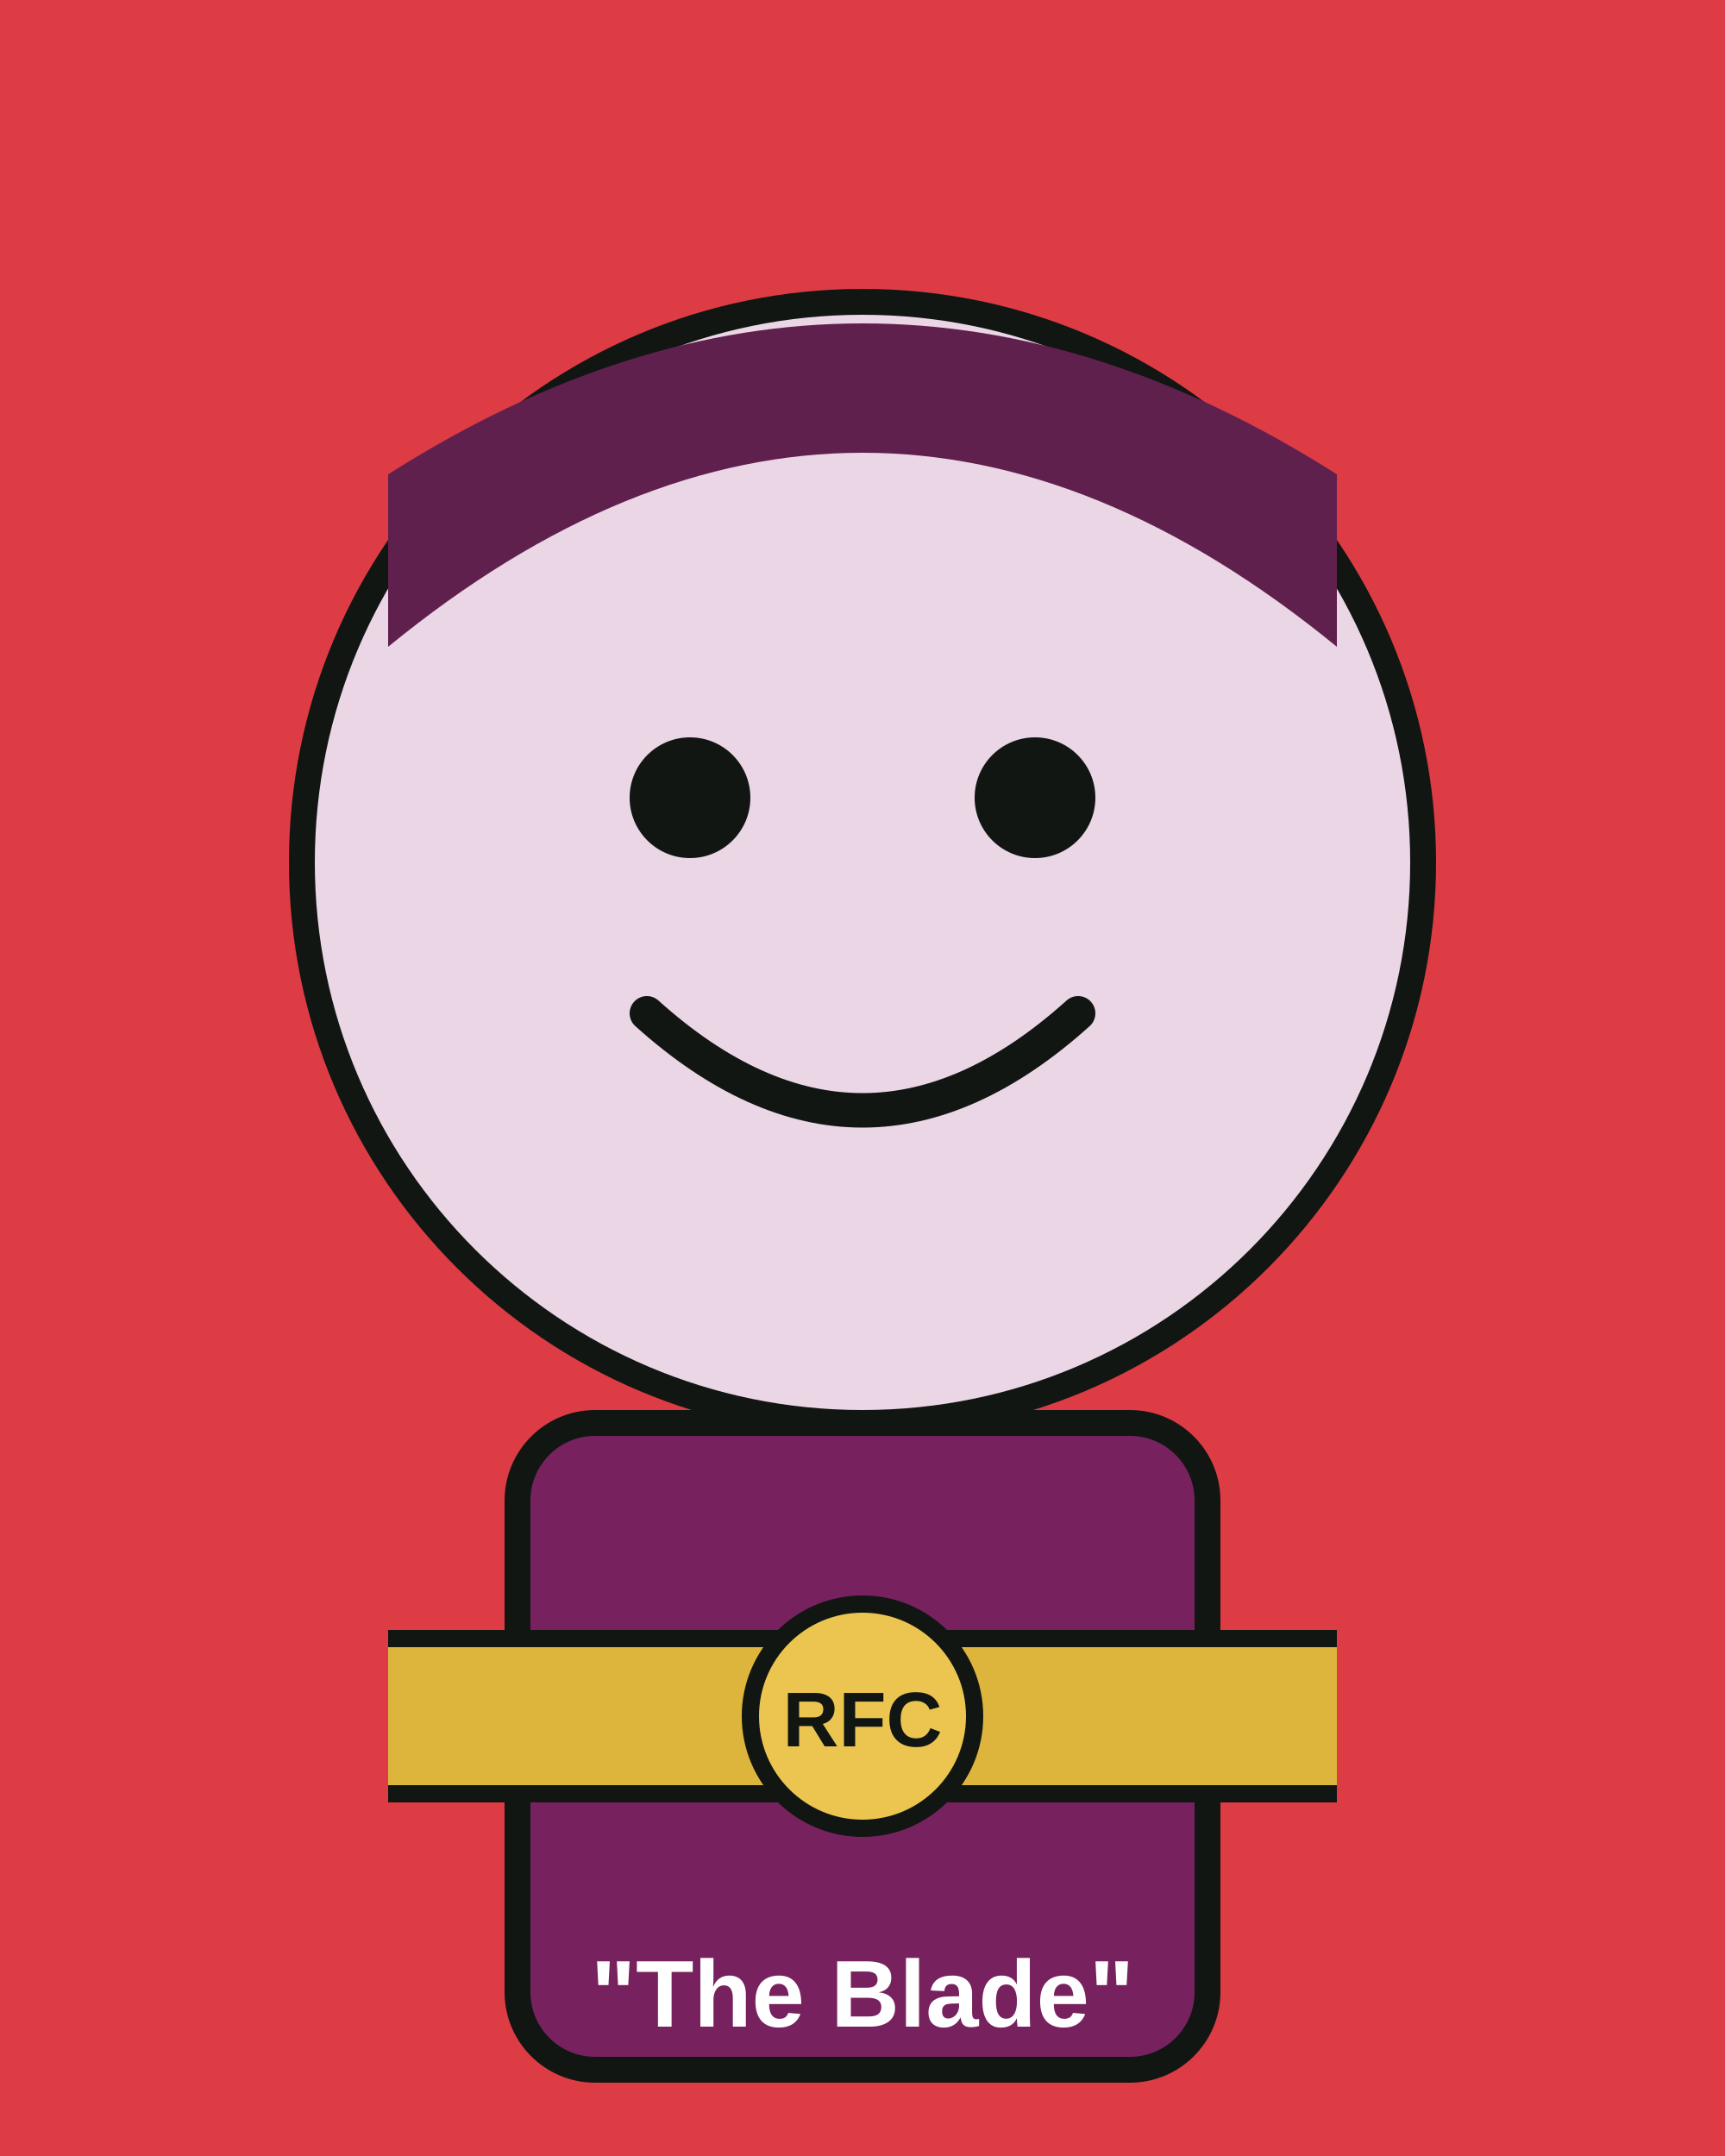
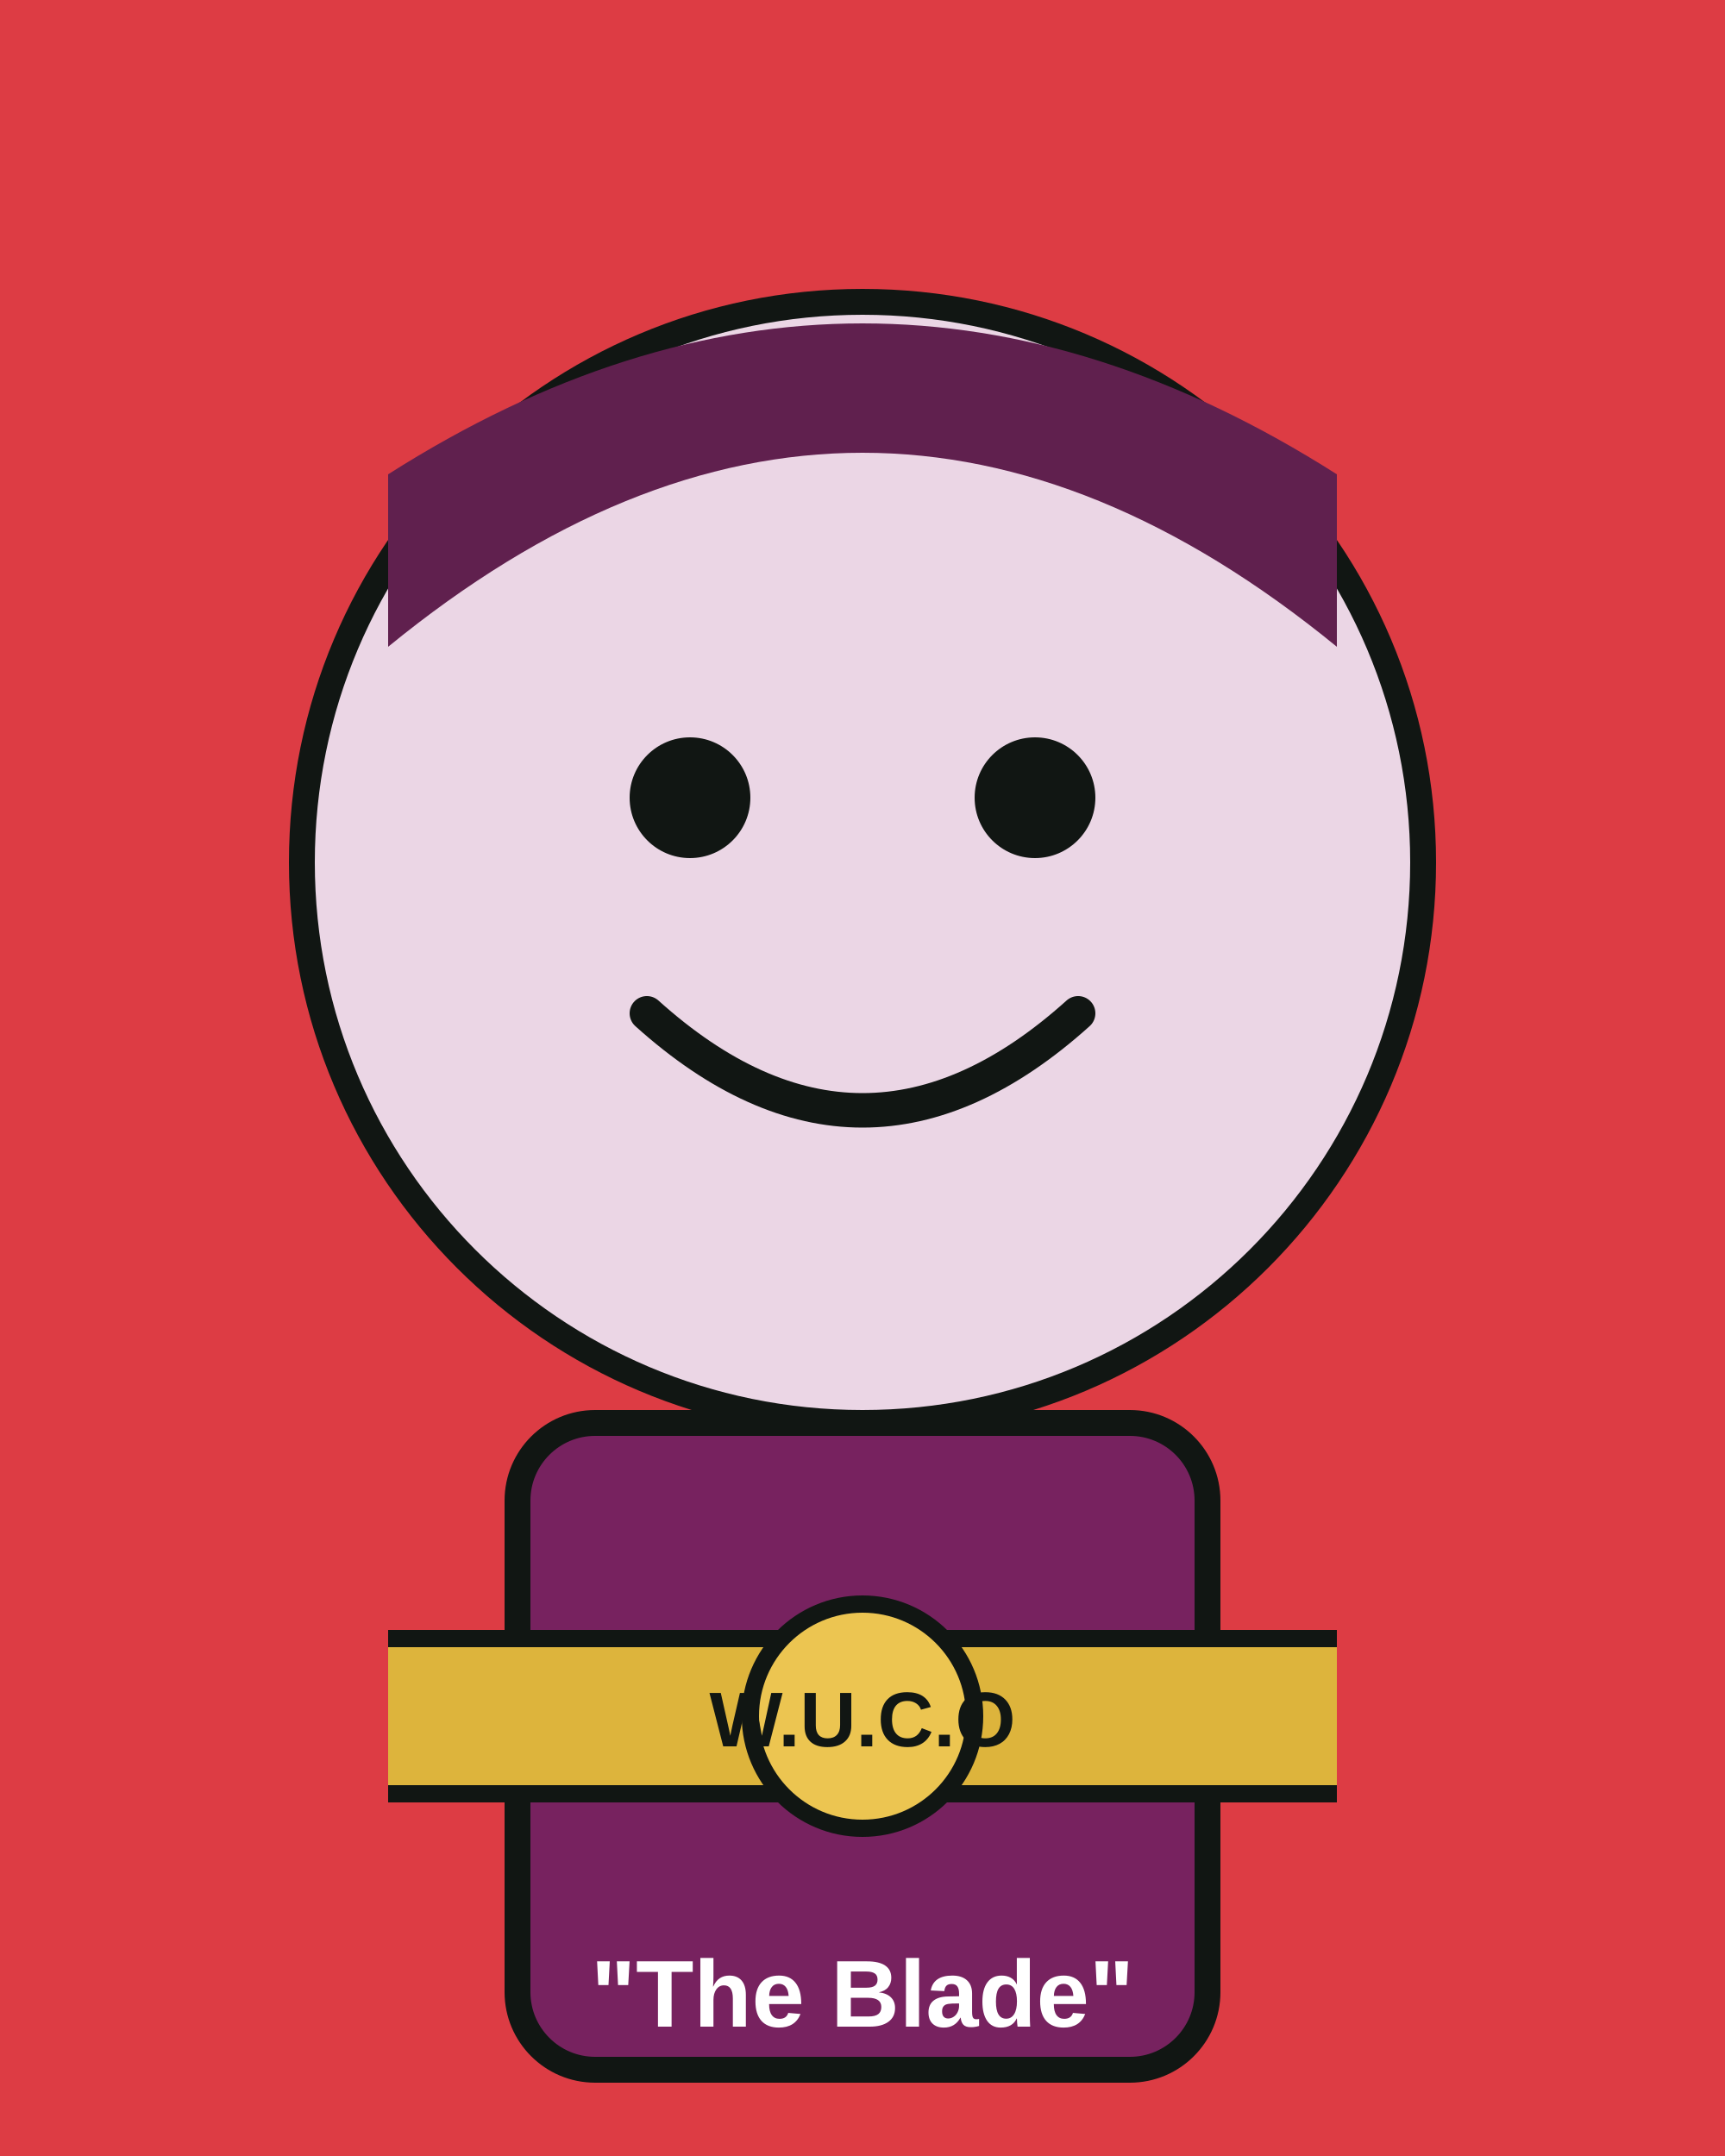
<svg xmlns="http://www.w3.org/2000/svg" width="400" height="500" viewBox="0 0 400 500">
  <rect width="400" height="500" fill="hsl(357,70%,55%)" />
  <circle cx="200" cy="200" r="130" fill="hsl(317,35%,88%)" stroke="#111613" stroke-width="6" />
  <circle cx="160" cy="185" r="14" fill="#111613" />
  <circle cx="240" cy="185" r="14" fill="#111613" />
  <path d="M150 235q50 45 100 0" stroke="#111613" stroke-width="8" fill="none" stroke-linecap="round" />
  <path d="M90 150q110 -90 220 0 l0 -40 q-110 -70 -220 0 z" fill="hsl(317,50%,25%)" />
  <rect x="120" y="330" width="160" height="150" rx="18" fill="hsl(317,55%,30%)" stroke="#111613" stroke-width="6" />
  <rect x="90" y="378" width="220" height="40" fill="#111613" />
  <rect x="90" y="382" width="220" height="32" fill="hsl(45,70%,55%)" />
  <circle cx="200" cy="398" r="26" fill="hsl(45,80%,62%)" stroke="#111613" stroke-width="4" />
-   <text x="200" y="405" font-family="Arial,sans-serif" font-size="18" font-weight="900" fill="#111613" text-anchor="middle">RFC</text>
+   <text x="200" y="405" font-family="Arial,sans-serif" font-size="18" font-weight="900" fill="#111613" text-anchor="middle">W.U.C.O</text>
  <text x="200" y="470" font-family="Arial,sans-serif" font-size="22" font-weight="800" fill="#fff" text-anchor="middle">"The Blade"</text>
</svg>
